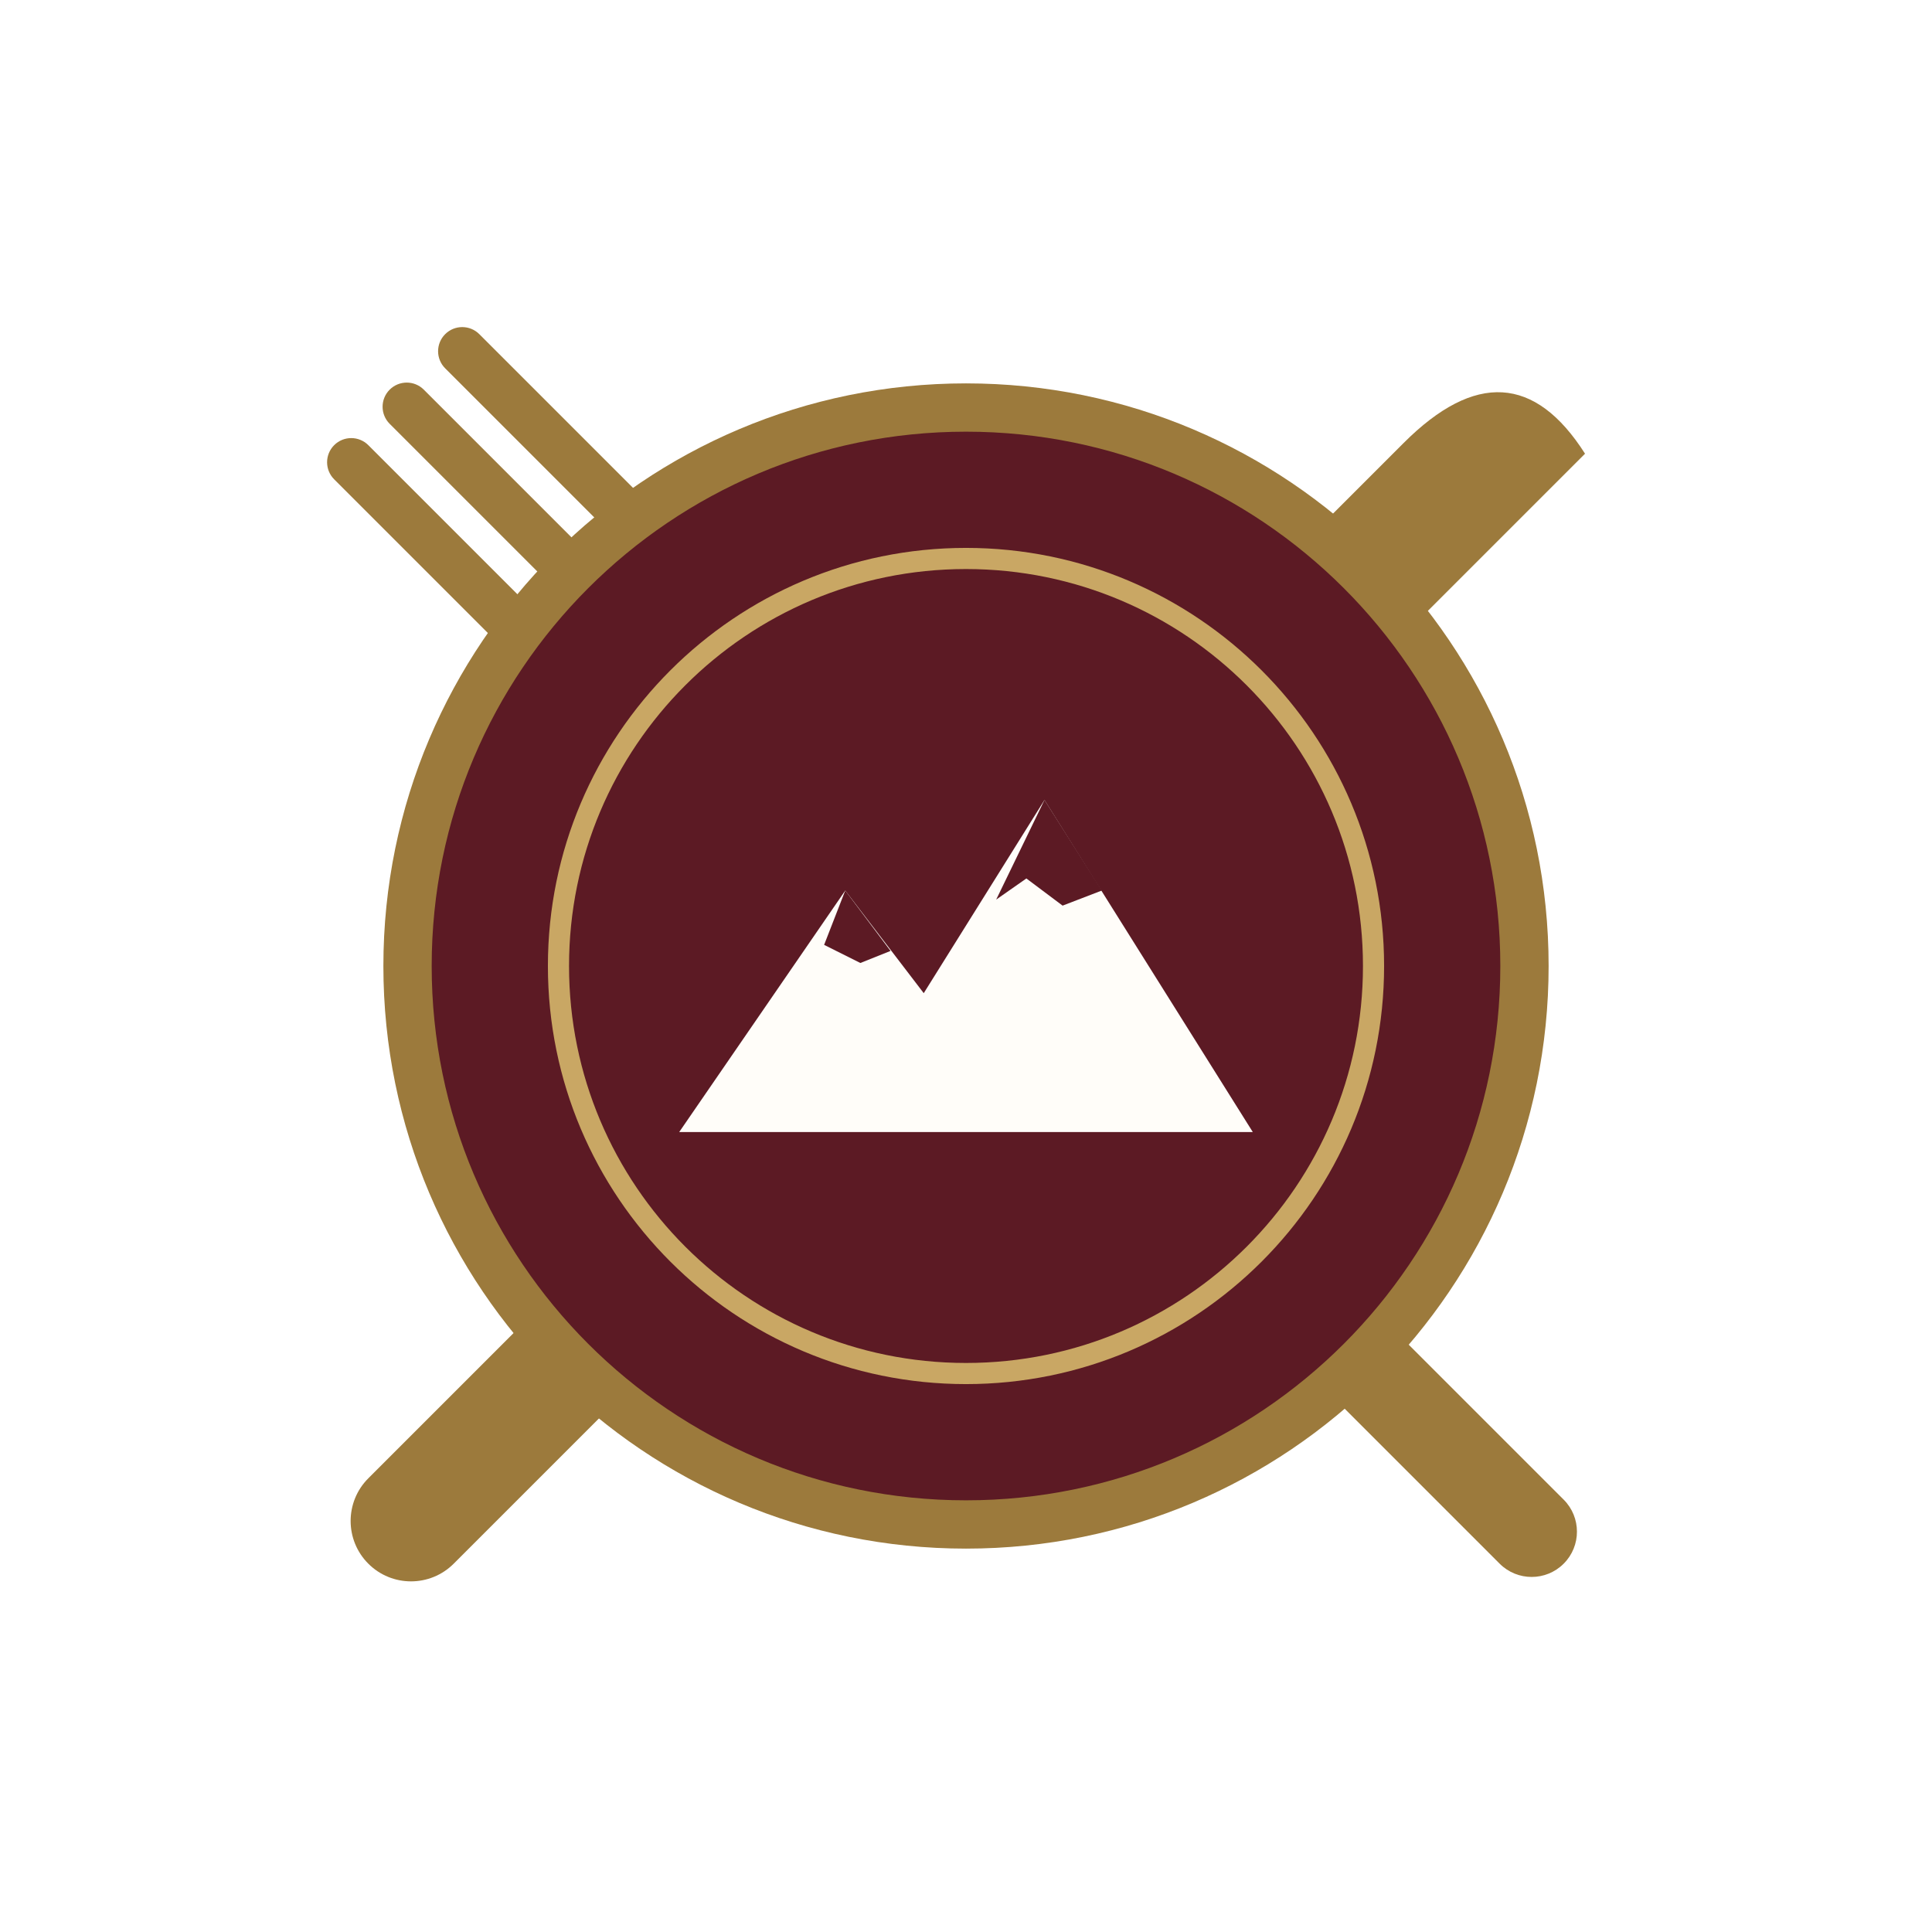
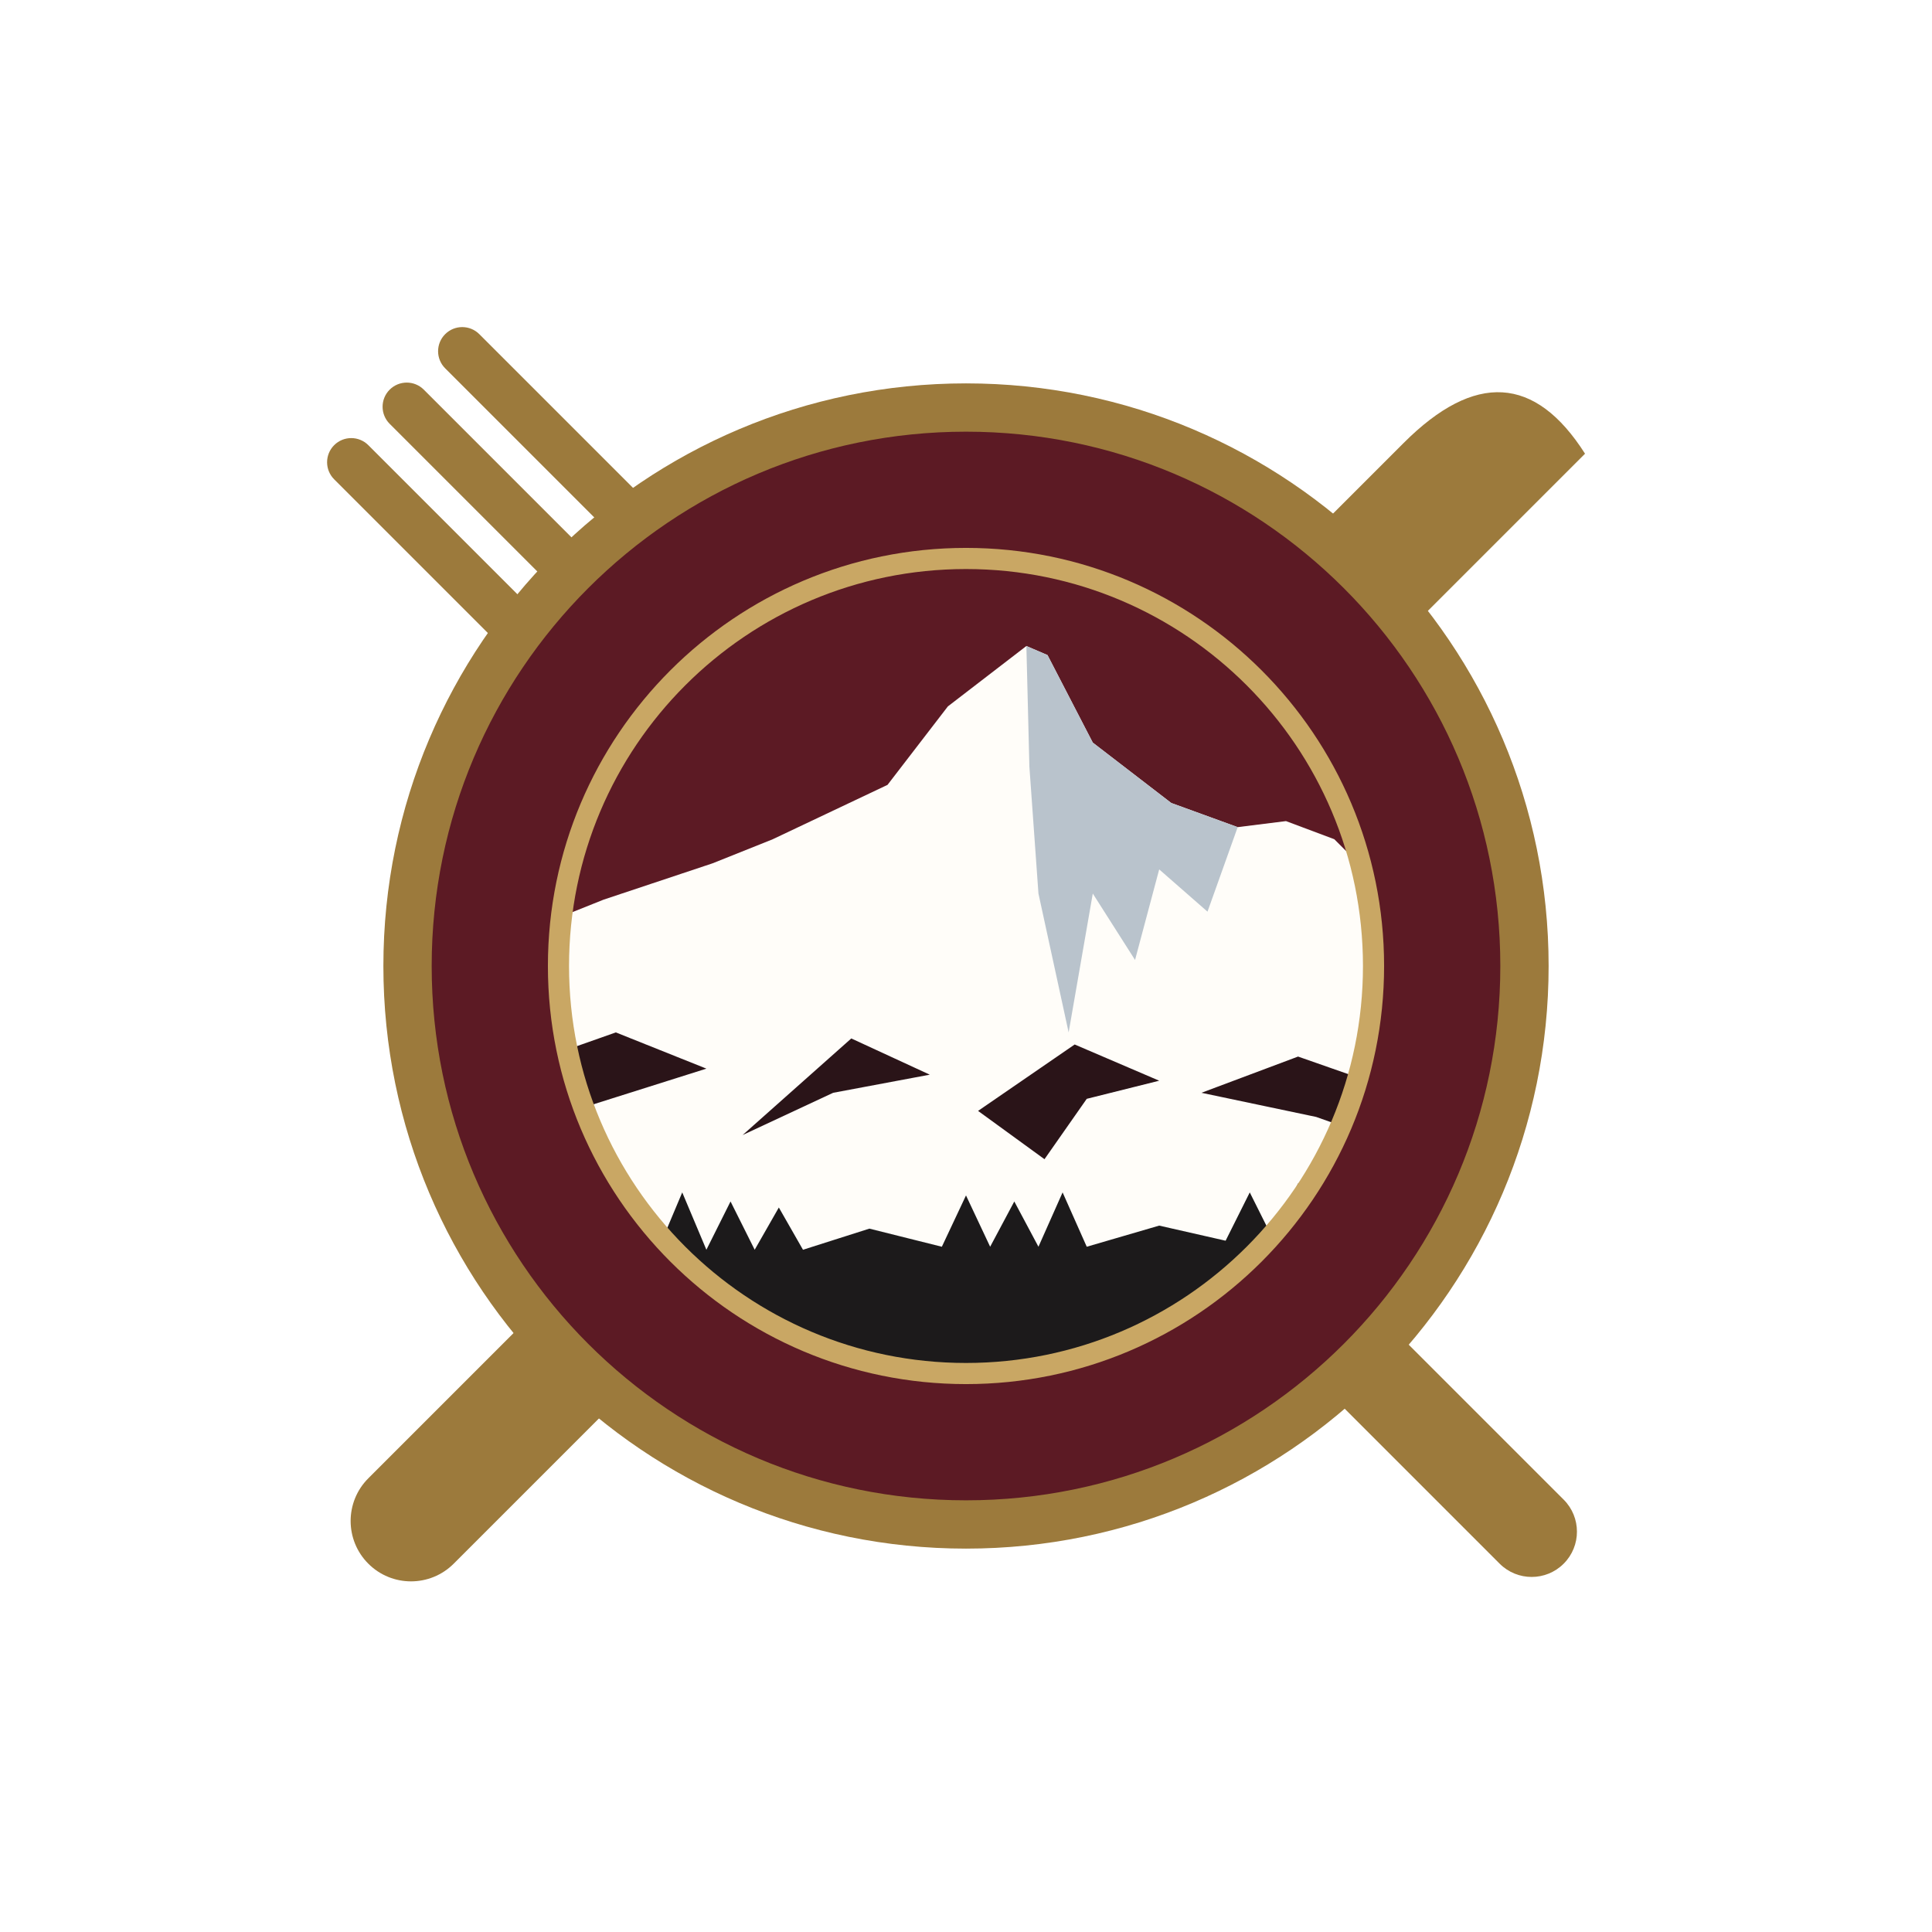
<svg xmlns="http://www.w3.org/2000/svg" viewBox="0 0 64 64">
  <g transform="rotate(45 32 32)" fill="#9c7a3c">
    <rect x="30" y="35" width="4" height="25" rx="2" />
    <path d="M30 36V9.5Q30 4.5 34.5 5.5V36Z" />
  </g>
  <g transform="rotate(-45 32 32)" fill="#9c7a3c">
    <rect x="30.5" y="35" width="3" height="25" rx="1.5" />
    <rect x="28.6" y="21" width="6.8" height="15" rx="2.4" />
    <rect x="28.6" y="5" width="1.6" height="18" rx=".8" />
    <rect x="31.2" y="5" width="1.6" height="18" rx=".8" />
    <rect x="33.8" y="5" width="1.6" height="18" rx=".8" />
  </g>
+   <defs>
+     <clipPath id="p">
+       <circle cx="32" cy="32" r="13.5" />
+     </clipPath>
+   </defs>
  <circle cx="32" cy="32" r="18.5" fill="#5c1a24" stroke="#9c7a3c" stroke-width="1.6" />
+   <g clip-path="url(#p)">
+     <path d="M17 31 20 29.8 23.6 28.6 25.6 27.8 29.4 26 31.4 23.4 34 21.4 34.7 21.7 36.2 24.6 38.8 26.6 41 27.4 42.6 27.2 44.2 27.8 47 30.6V47H17Z" fill="#fffdf9" />
+     <path d="M34 21.4 34.7 21.7 36.2 24.6 38.8 26.6 41 27.4 40 30.2 38.4 28.8 37.6 31.8 36.2 29.6 35.4 34.2 34.4 29.6 34.1 25.4Z" fill="#b9c3cc" />
+     <path d="M17 35.4 20.4 34.2 23.4 35.4 19.6 36.6 17 37.4Z M24.6 37.6 28.2 34.4 30.8 35.6 27.6 36.2Z M32.4 36.8 35.6 34.6 38.4 35.8 36 36.4 34.6 38.4Z M39.8 36.2 43 35 47 36.4V38.2 L43.6 37Z" fill="#2a1418" />
+     <path d="M17 41.4l.8-1.6.8 1.6.8-1.8.8 1.8.8-1.5.8 1.5.8-1.9.8 1.9.8-1.6.8 1.6.8-1.4.8 1.4 2.2-.7 2.4.6.8-1.7.8 1.7.8-1.5.8 1.5.8-1.8.8 1.8 2.4-.7 2.2.5.8-1.6.8 1.6.8-1.9.8 1.9.8-1.5.8 1.5.8-1.7.8 1.7.8-1.4.8 1.4V47H17Z" fill="#1c1a1b" />
+   </g>
  <circle cx="32" cy="32" r="13.5" fill="none" stroke="#c9a764" stroke-width=".7" />
-   <path d="M22.5 37.5 28 29.5l2.6 3.4 4-6.4 6.9 11Z" fill="#fffdf9" />
-   <path d="M28 29.5l1.5 2-1 .4-1.2-.6ZM34.6 26.5l1.9 3-1.3.5-1.2-.9-1 .7Z" fill="#5c1a24" />
</svg>
